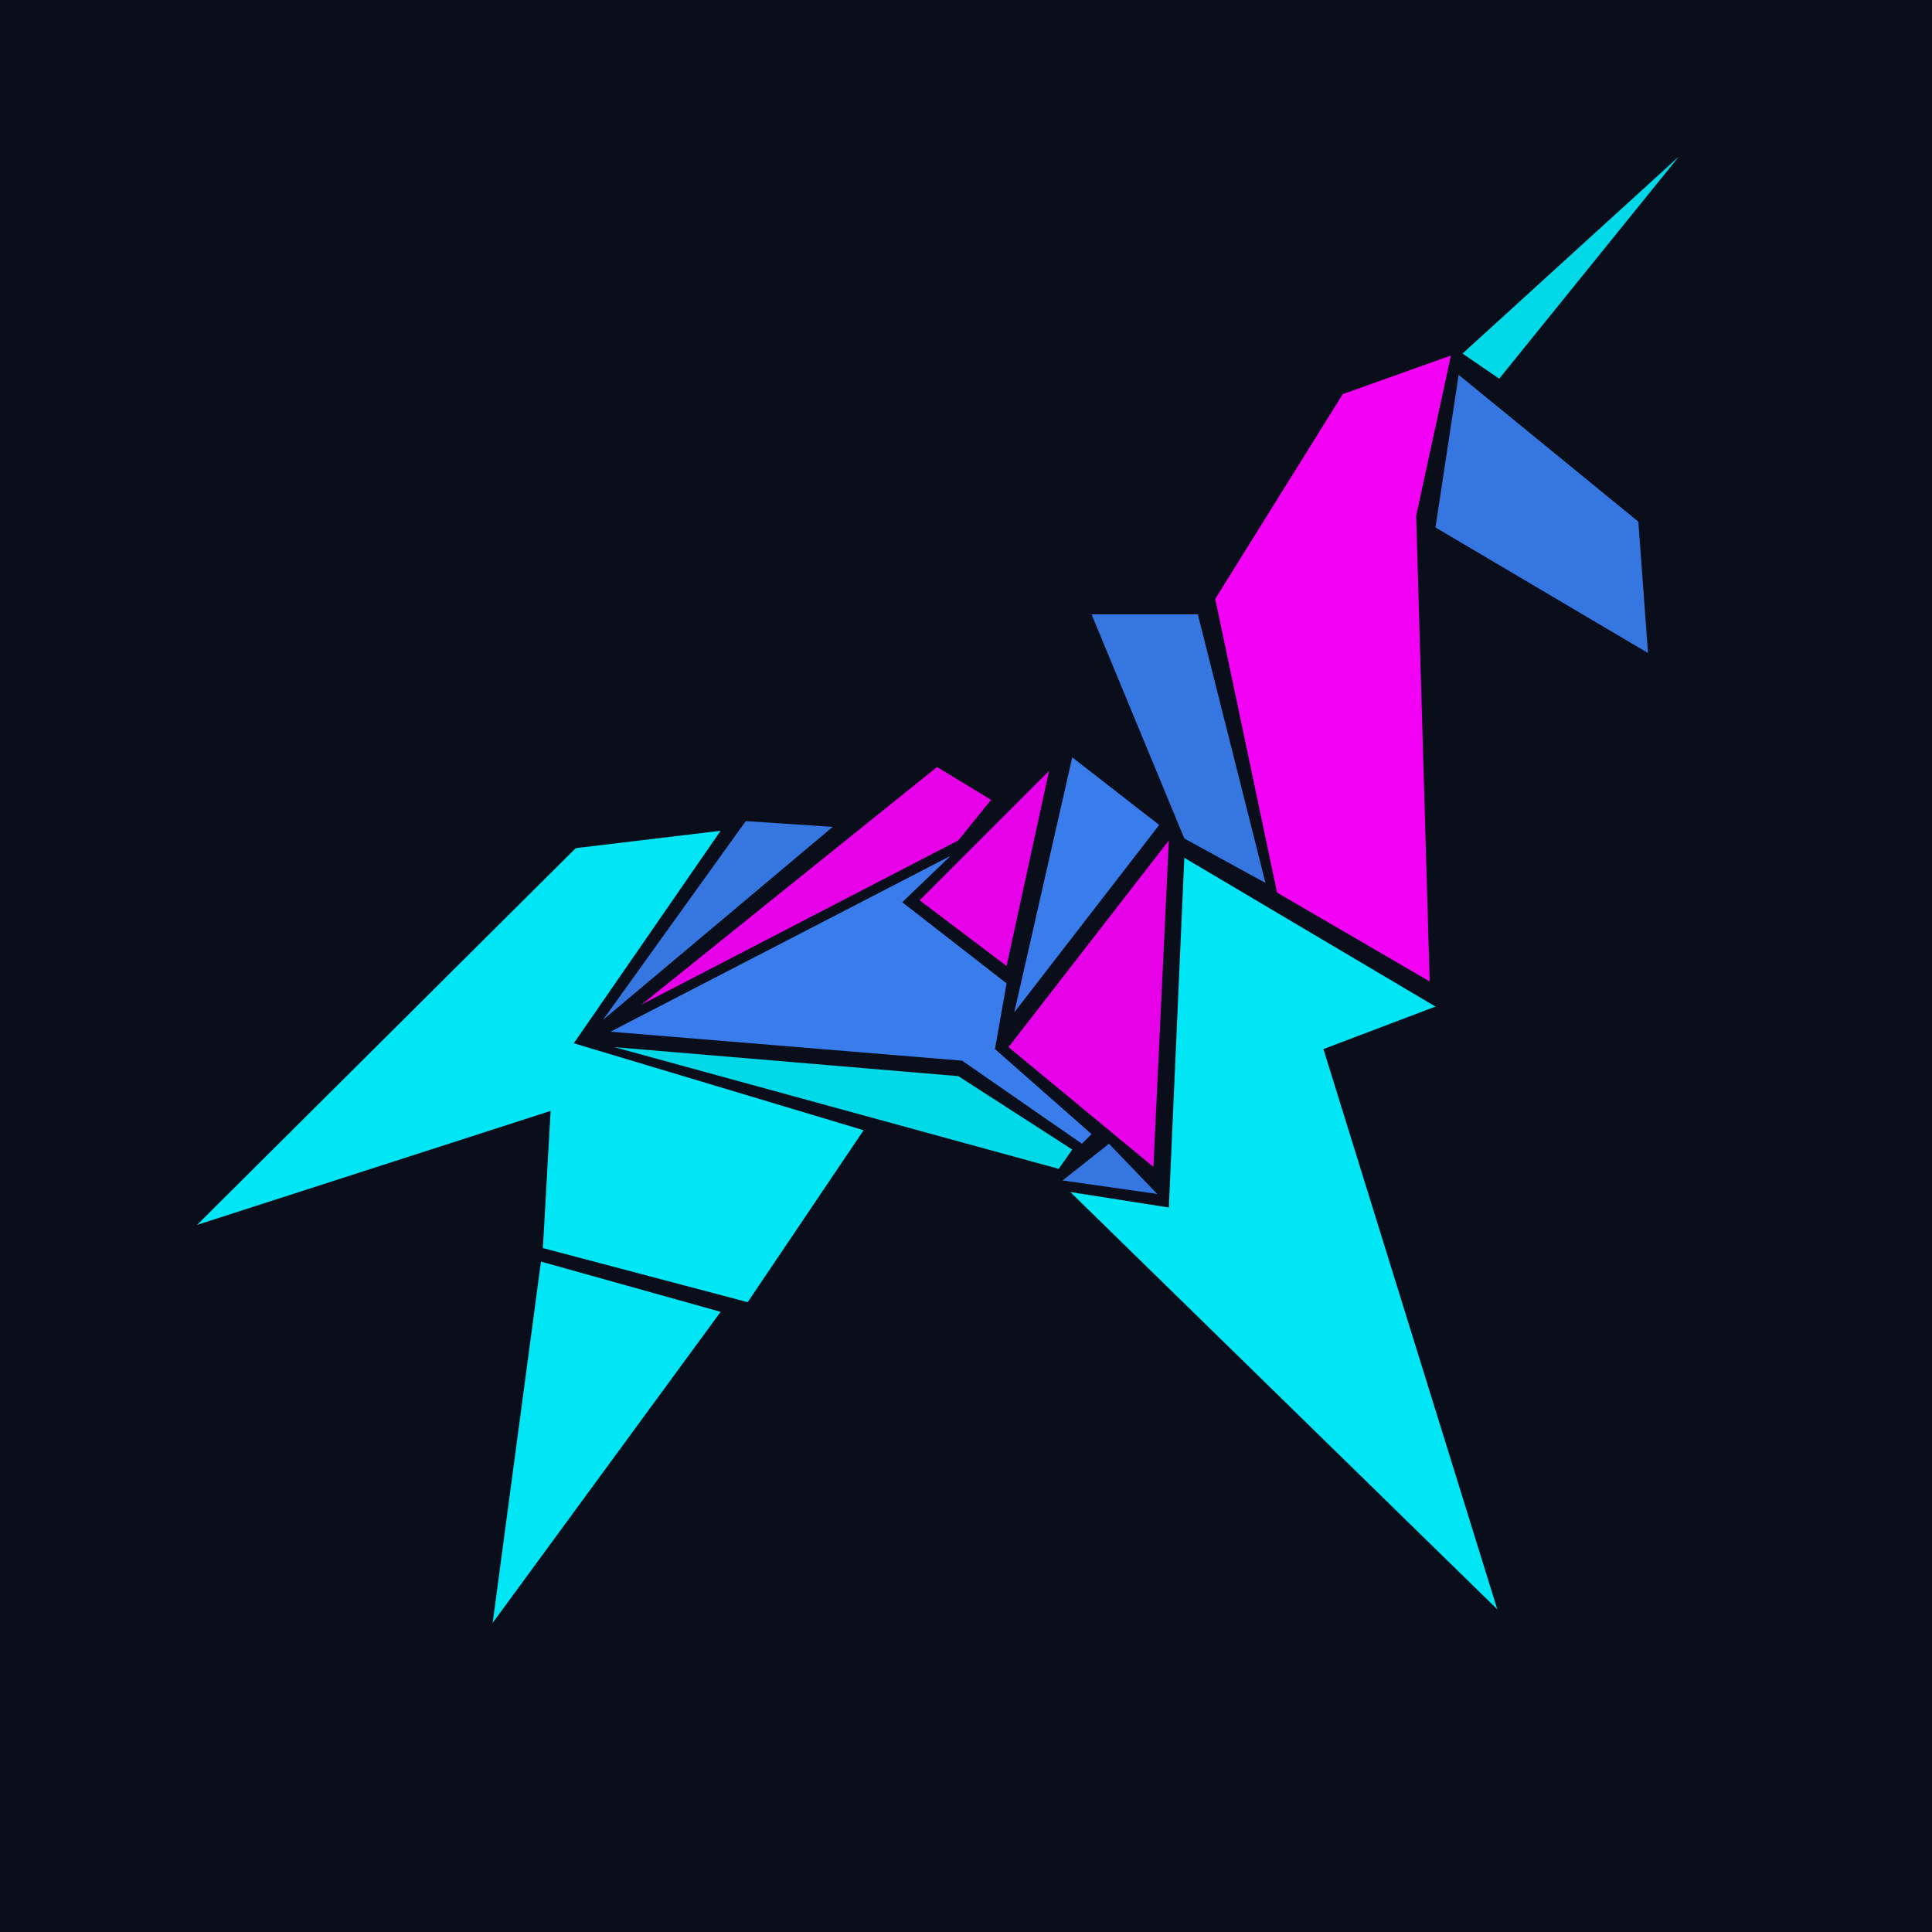
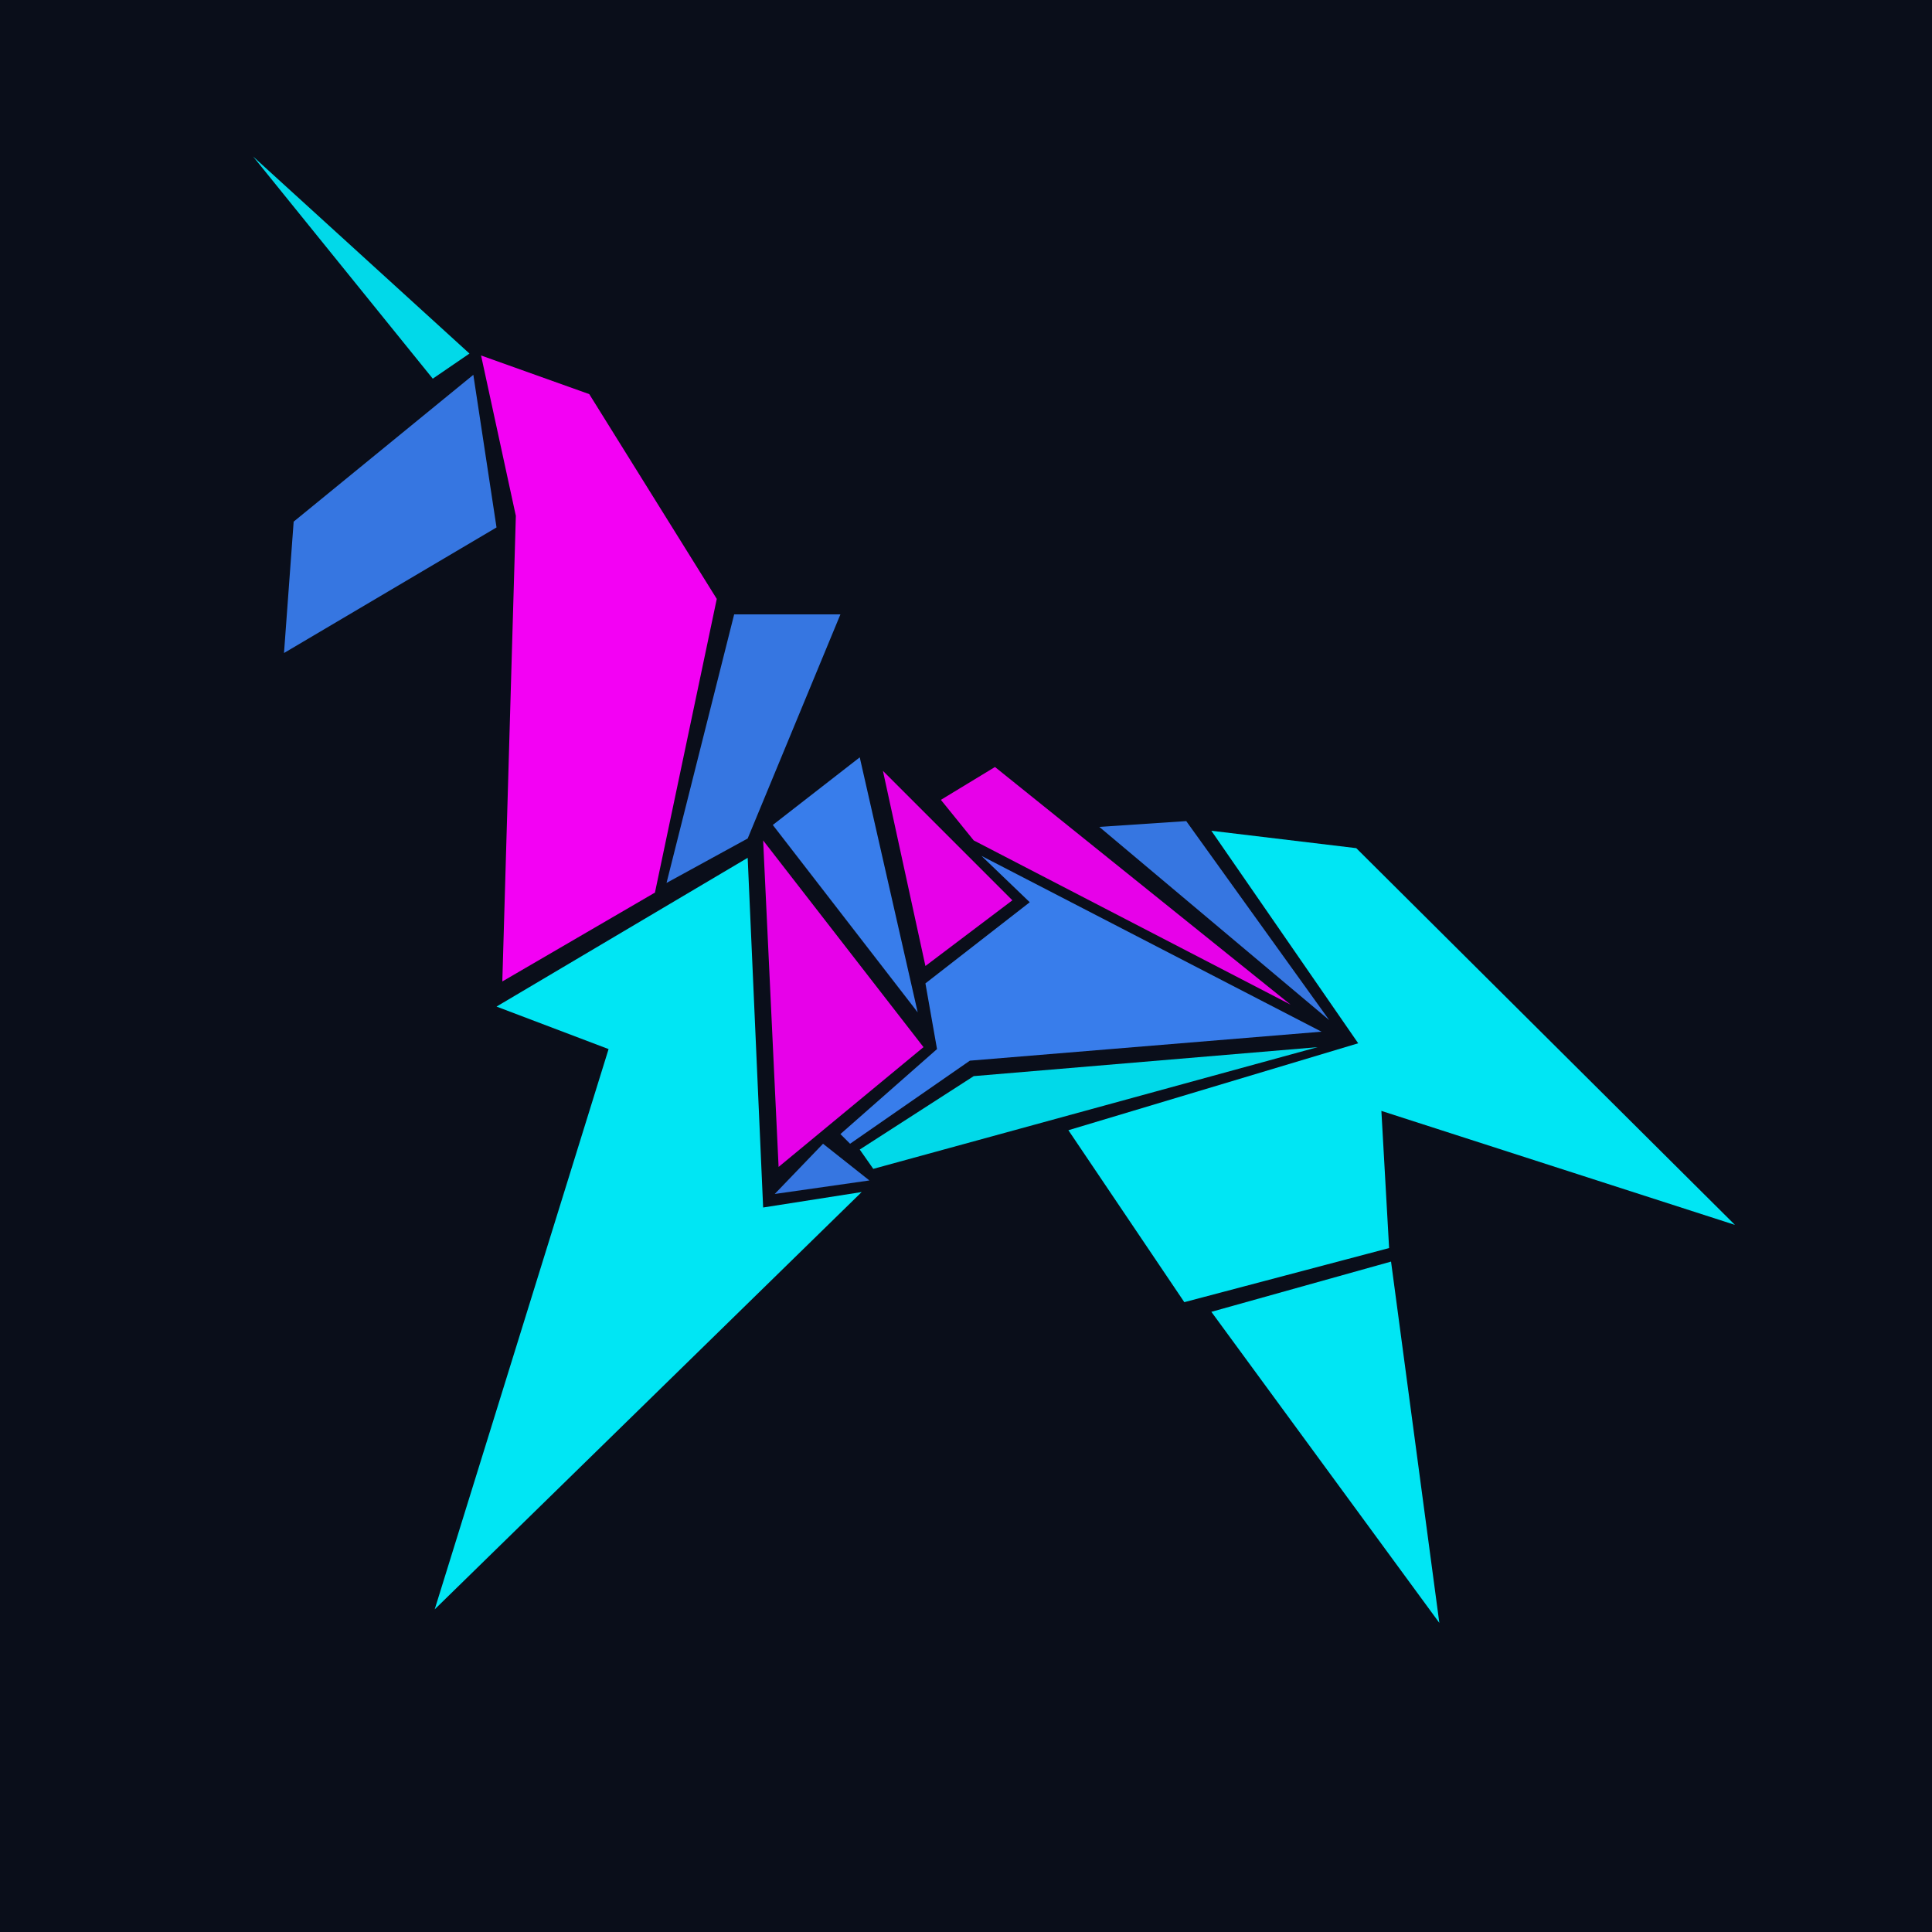
<svg xmlns="http://www.w3.org/2000/svg" viewBox="0 0 1000 1000">
  <defs>
    <linearGradient id="grad1" x1="0%" y1="0%" x2="100%" y2="100%">
      <stop offset="0%" style="stop-color:#00F0FF;stop-opacity:1" />
      <stop offset="50%" style="stop-color:#FF00FF;stop-opacity:1" />
      <stop offset="100%" style="stop-color:#3B82F6;stop-opacity:1" />
    </linearGradient>
  </defs>
  <rect width="1000" height="1000" fill="#0A0E1A" />
-   <polygon points="280,653 373,679 255,840" fill="#00F0FF" opacity="0.95" />
-   <polygon points="102,634 298,439 373,430 297,540 447,585 387,674 281,646 285,575" fill="#00F0FF" opacity="0.95" />
-   <polygon points="312,528 386,425 431,428" fill="#3B82F6" opacity="0.9" />
-   <polygon points="332,520 485,397 513,414 496,435" fill="#FF00FF" opacity="0.9" />
-   <polygon points="316,534 492,443 467,467 521,509 515,543 565,587 560,592 498,549" fill="#3B82F6" opacity="0.95" />
-   <polygon points="318,542 496,557 555,595 548,605" fill="#00F0FF" opacity="0.9" />
-   <polygon points="550,611 574,592 599,618" fill="#3B82F6" opacity="0.9" />
-   <polygon points="476,466 543,399 521,500" fill="#FF00FF" opacity="0.9" />
-   <polygon points="525,524 555,392 600,427" fill="#3B82F6" opacity="0.95" />
-   <polygon points="522,542 605,435 597,604" fill="#FF00FF" opacity="0.9" />
-   <polygon points="613,444 743,521 685,543 775,833 554,617 605,625" fill="#00F0FF" opacity="0.95" />
-   <polygon points="565,318 620,318 655,457 613,434" fill="#3B82F6" opacity="0.9" />
-   <polygon points="629,310 695,204 751,184 733,267 740,508 661,462" fill="#FF00FF" opacity="0.95" />
-   <polygon points="757,183 869,81 776,196" fill="#00F0FF" opacity="0.9" />
-   <polygon points="743,273 755,194 848,270 853,338" fill="#3B82F6" opacity="0.9" />
+   <g transform="scale(-1, 1) translate(-1000, 0)">
+     <polygon points="280,653 373,679 255,840" fill="#00F0FF" opacity="0.95" />
+     <polygon points="102,634 298,439 373,430 297,540 447,585 387,674 281,646 285,575" fill="#00F0FF" opacity="0.95" />
+     <polygon points="312,528 386,425 431,428" fill="#3B82F6" opacity="0.9" />
+     <polygon points="332,520 485,397 513,414 496,435" fill="#FF00FF" opacity="0.9" />
+     <polygon points="316,534 492,443 467,467 521,509 515,543 565,587 560,592 498,549" fill="#3B82F6" opacity="0.95" />
+     <polygon points="318,542 496,557 555,595 548,605" fill="#00F0FF" opacity="0.9" />
+     <polygon points="550,611 574,592 599,618" fill="#3B82F6" opacity="0.9" />
+     <polygon points="476,466 543,399 521,500" fill="#FF00FF" opacity="0.9" />
+     <polygon points="525,524 555,392 600,427" fill="#3B82F6" opacity="0.95" />
+     <polygon points="522,542 605,435 597,604" fill="#FF00FF" opacity="0.9" />
+     <polygon points="613,444 743,521 685,543 775,833 554,617 605,625" fill="#00F0FF" opacity="0.95" />
+     <polygon points="565,318 620,318 655,457 613,434" fill="#3B82F6" opacity="0.9" />
+     <polygon points="629,310 695,204 751,184 733,267 740,508 661,462" fill="#FF00FF" opacity="0.95" />
+     <polygon points="757,183 869,81 776,196" fill="#00F0FF" opacity="0.9" />
+     <polygon points="743,273 755,194 848,270 853,338" fill="#3B82F6" opacity="0.9" />
+   </g>
</svg>
